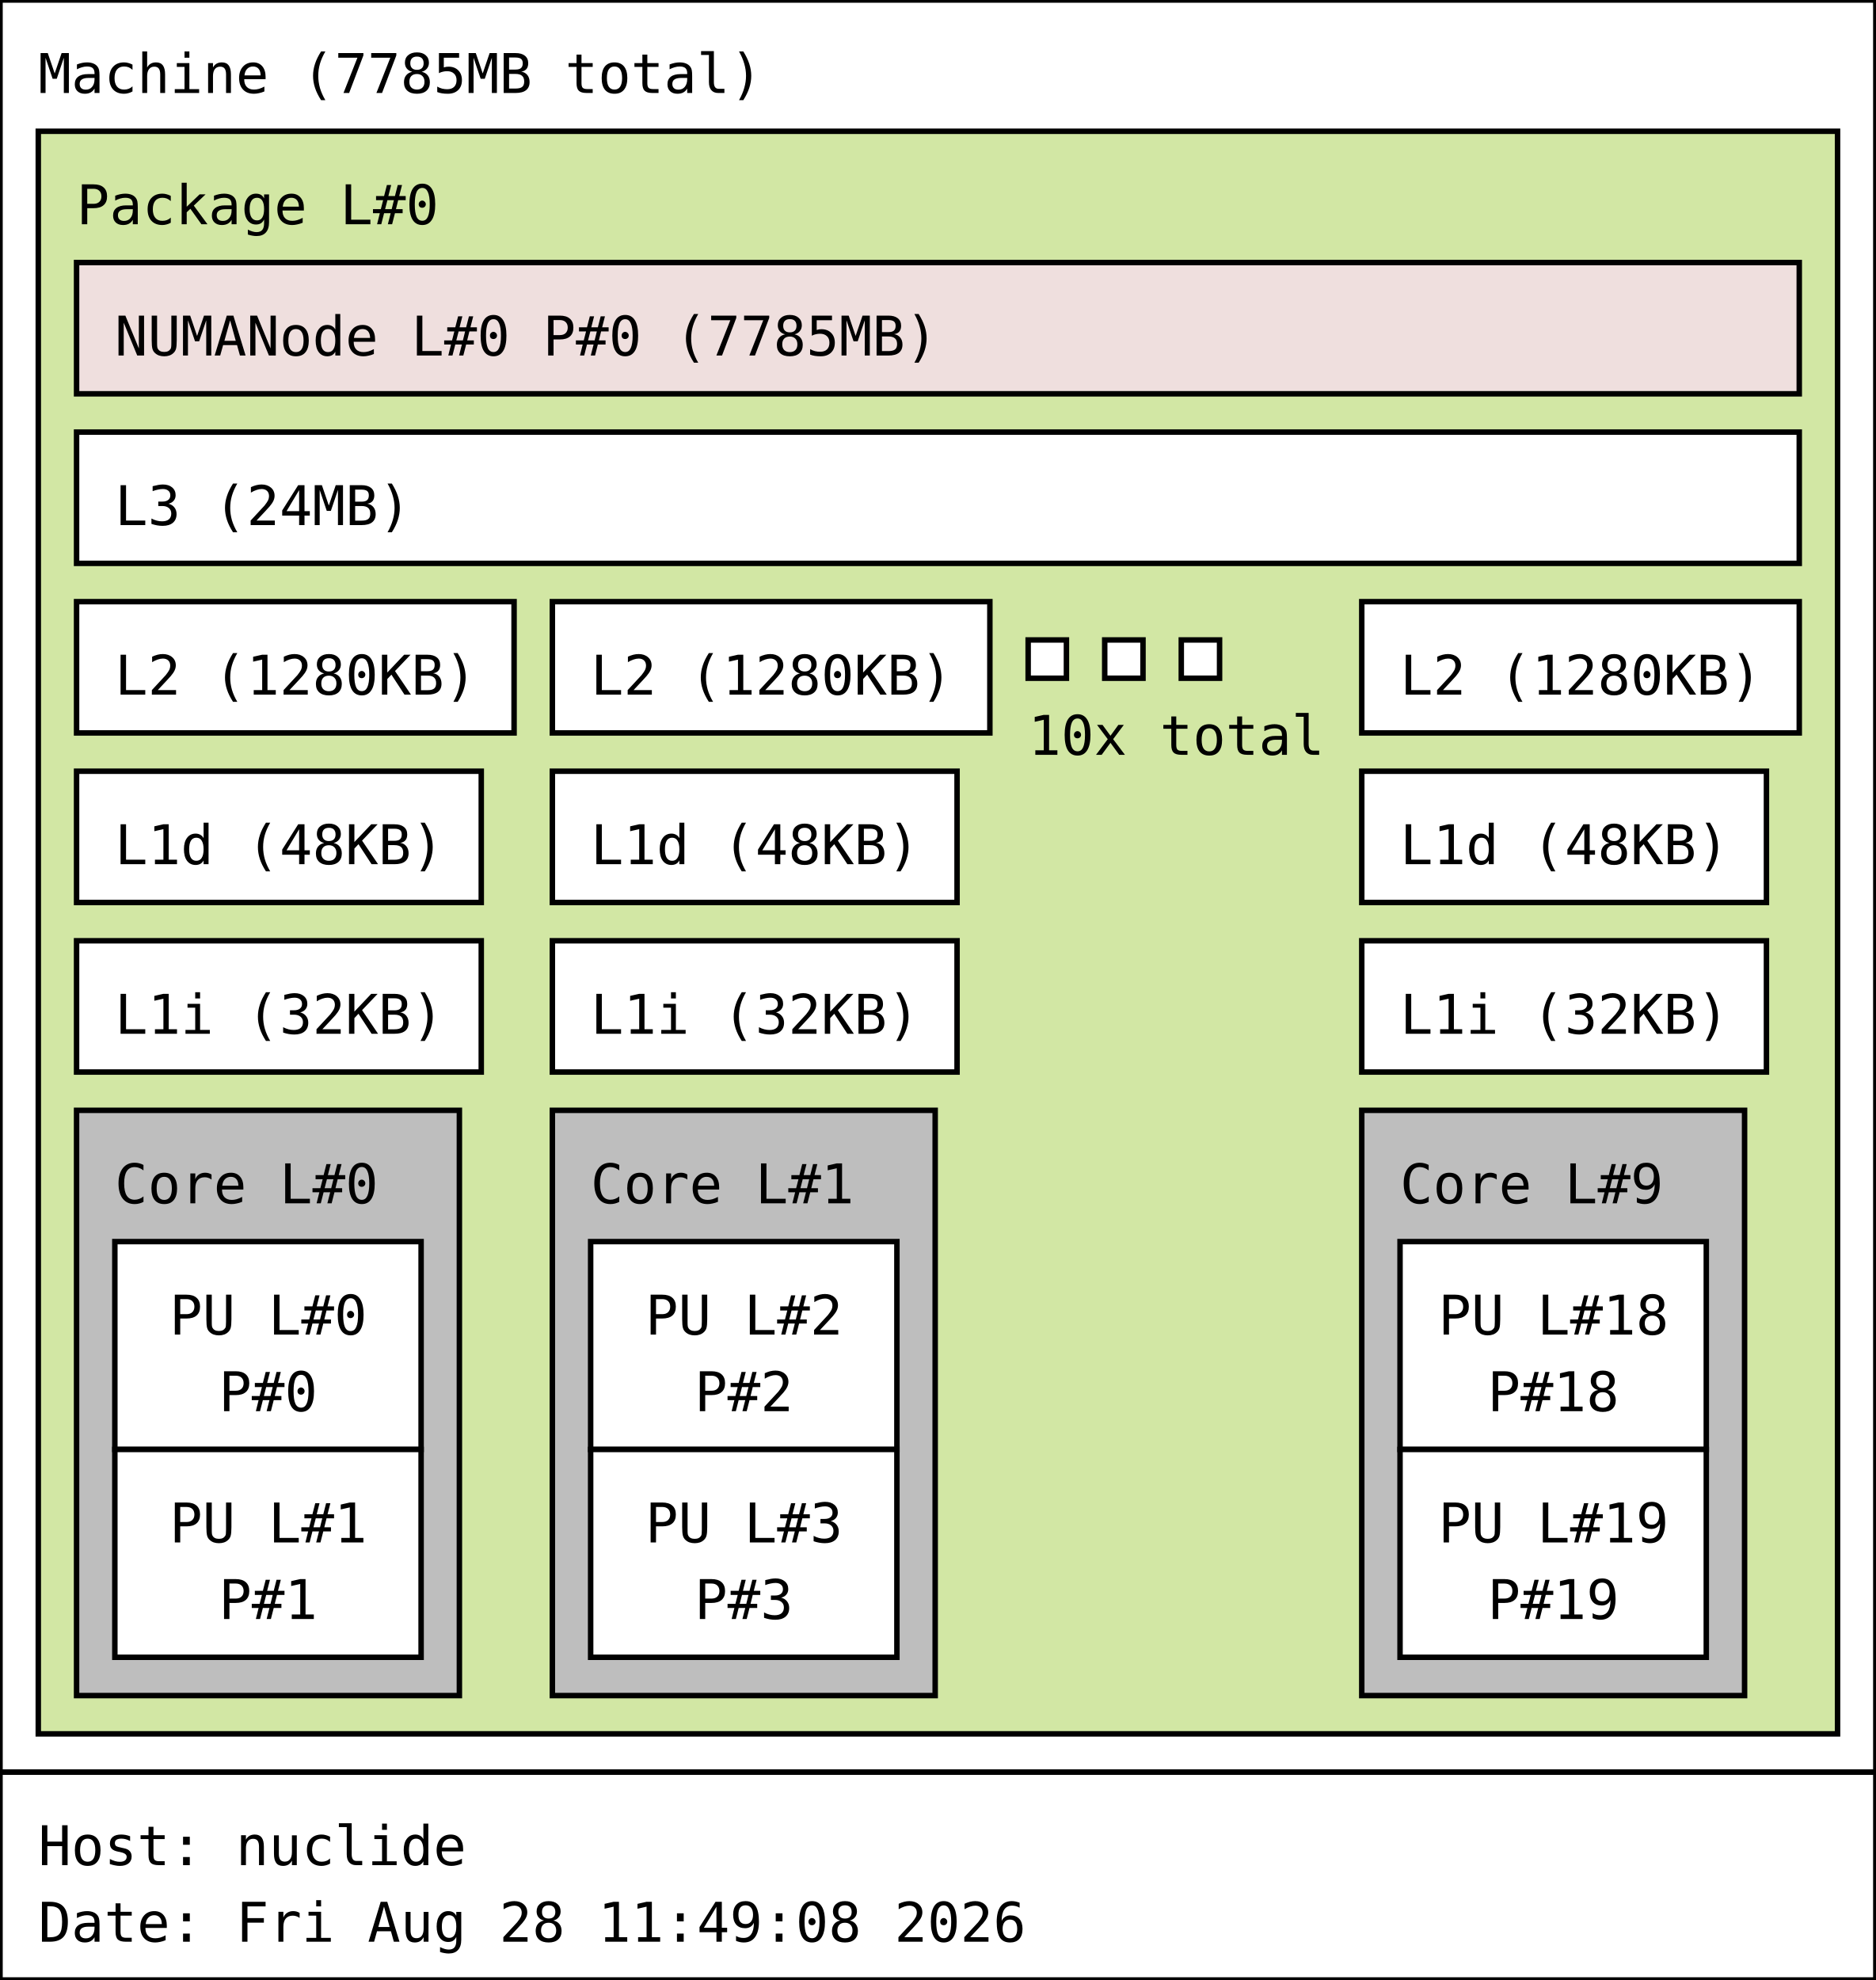
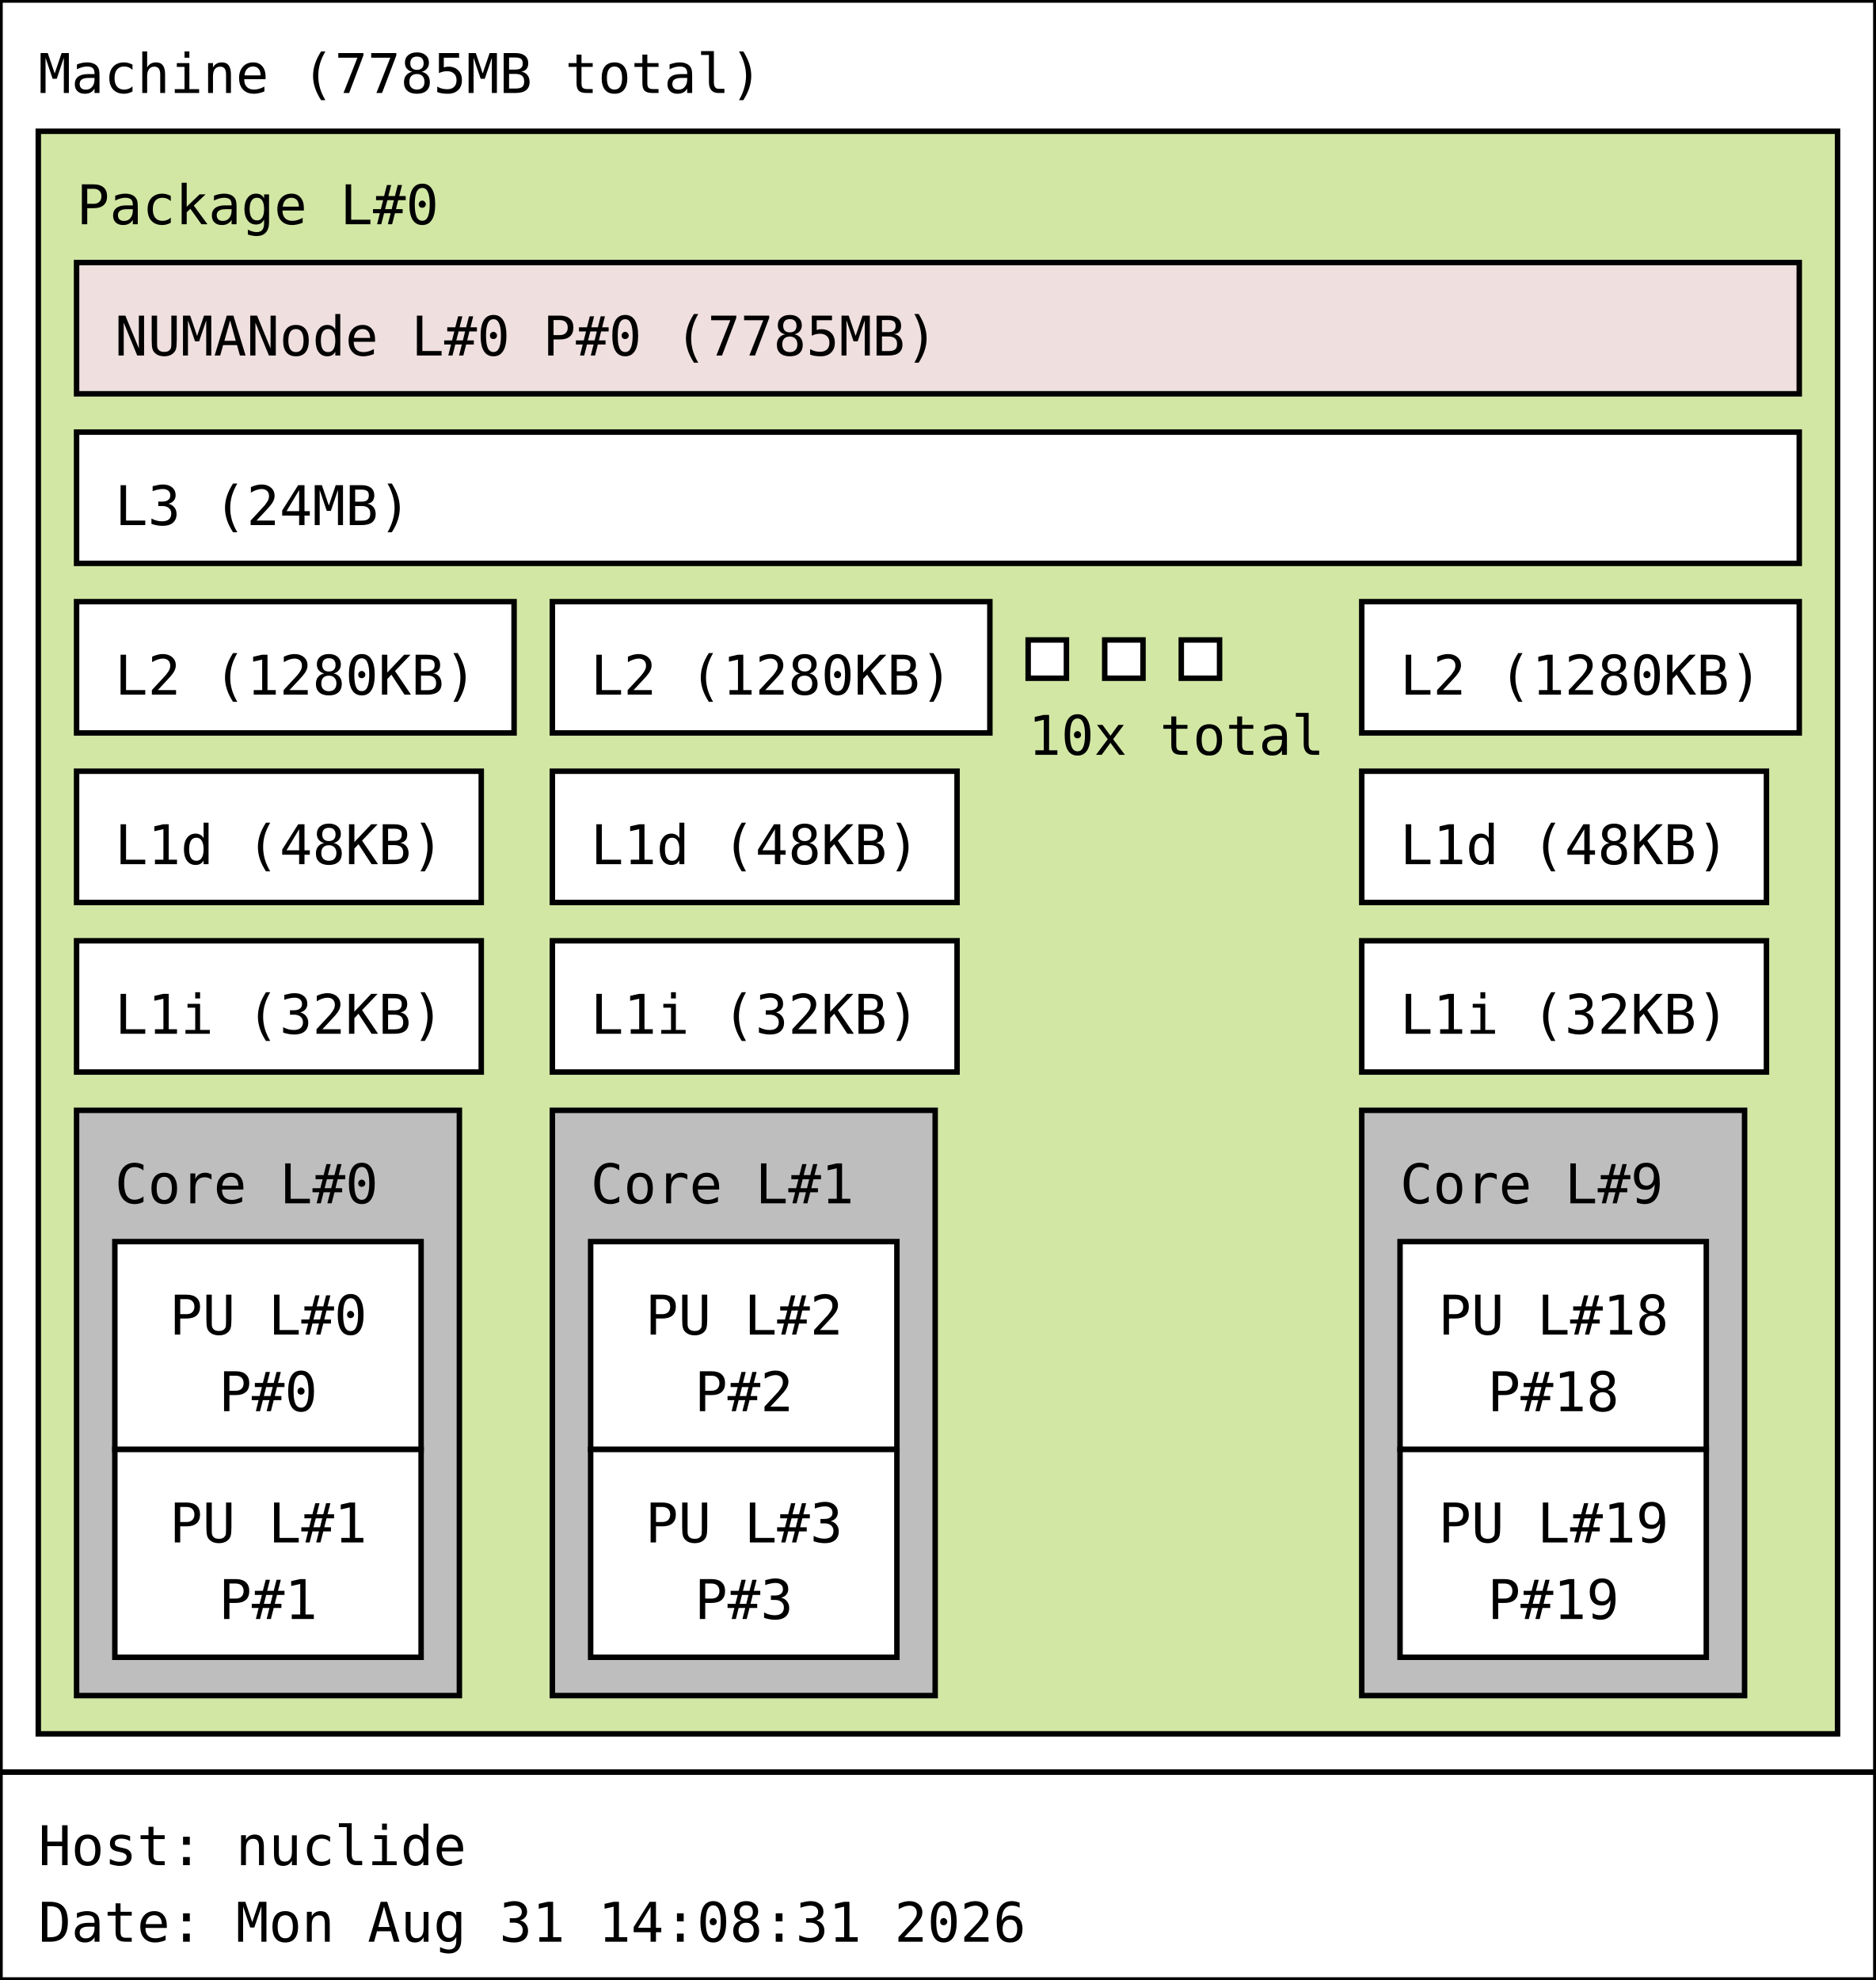
<svg xmlns="http://www.w3.org/2000/svg" width="343px" height="362px" viewBox="0 0 343px 362px" version="1.1">
  <rect id="Machine_0_rect" class="Machine" x="0" y="0" width="343" height="324" fill="rgb(255,255,255)" stroke="rgb(0,0,0)" stroke-width="1" />
  <text id="Machine_0_text" class="Machine" font-family="Monospace" x="7" y="17" fill="rgb(0,0,0)" font-size="10px">Machine (7785MB total)</text>
  <rect id="Package_0_rect" class="Package" x="7" y="24" width="329" height="293" fill="rgb(210,231,164)" stroke="rgb(0,0,0)" stroke-width="1" />
  <text id="Package_0_text" class="Package" font-family="Monospace" x="14" y="41" fill="rgb(0,0,0)" font-size="10px">Package L#0</text>
  <rect id="L3_0_rect" class="L3" x="14" y="79" width="315" height="24" fill="rgb(255,255,255)" stroke="rgb(0,0,0)" stroke-width="1" />
  <text id="L3_0_text" class="L3" font-family="Monospace" x="21" y="96" fill="rgb(0,0,0)" font-size="10px">L3 (24MB)</text>
  <rect id="L2_0_rect" class="L2" x="14" y="110" width="80" height="24" fill="rgb(255,255,255)" stroke="rgb(0,0,0)" stroke-width="1" />
  <text id="L2_0_text" class="L2" font-family="Monospace" x="21" y="127" fill="rgb(0,0,0)" font-size="10px">L2 (1280KB)</text>
  <rect id="L1d_0_rect" class="L1d" x="14" y="141" width="74" height="24" fill="rgb(255,255,255)" stroke="rgb(0,0,0)" stroke-width="1" />
  <text id="L1d_0_text" class="L1d" font-family="Monospace" x="21" y="158" fill="rgb(0,0,0)" font-size="10px">L1d (48KB)</text>
  <rect id="L1i_0_rect" class="L1i" x="14" y="172" width="74" height="24" fill="rgb(255,255,255)" stroke="rgb(0,0,0)" stroke-width="1" />
  <text id="L1i_0_text" class="L1i" font-family="Monospace" x="21" y="189" fill="rgb(0,0,0)" font-size="10px">L1i (32KB)</text>
  <rect id="Core_0_rect" class="Core" x="14" y="203" width="70" height="107" fill="rgb(190,190,190)" stroke="rgb(0,0,0)" stroke-width="1" />
  <text id="Core_0_text" class="Core" font-family="Monospace" x="21" y="220" fill="rgb(0,0,0)" font-size="10px">Core L#0</text>
  <rect id="PU_0_rect" class="PU" x="21" y="227" width="56" height="38" fill="rgb(255,255,255)" stroke="rgb(0,0,0)" stroke-width="1" />
  <text id="PU_0_text" class="PU" font-family="Monospace" x="31" y="244" fill="rgb(0,0,0)" font-size="10px">PU L#0</text>
  <text id="PU_0_text_1" class="PU" font-family="Monospace" x="40" y="258" fill="rgb(0,0,0)" font-size="10px">P#0</text>
  <rect id="PU_1_rect" class="PU" x="21" y="265" width="56" height="38" fill="rgb(255,255,255)" stroke="rgb(0,0,0)" stroke-width="1" />
  <text id="PU_1_text" class="PU" font-family="Monospace" x="31" y="282" fill="rgb(0,0,0)" font-size="10px">PU L#1</text>
  <text id="PU_1_text_1" class="PU" font-family="Monospace" x="40" y="296" fill="rgb(0,0,0)" font-size="10px">P#1</text>
  <rect id="L2_1_rect" class="L2" x="101" y="110" width="80" height="24" fill="rgb(255,255,255)" stroke="rgb(0,0,0)" stroke-width="1" />
  <text id="L2_1_text" class="L2" font-family="Monospace" x="108" y="127" fill="rgb(0,0,0)" font-size="10px">L2 (1280KB)</text>
  <rect id="L1d_1_rect" class="L1d" x="101" y="141" width="74" height="24" fill="rgb(255,255,255)" stroke="rgb(0,0,0)" stroke-width="1" />
  <text id="L1d_1_text" class="L1d" font-family="Monospace" x="108" y="158" fill="rgb(0,0,0)" font-size="10px">L1d (48KB)</text>
  <rect id="L1i_1_rect" class="L1i" x="101" y="172" width="74" height="24" fill="rgb(255,255,255)" stroke="rgb(0,0,0)" stroke-width="1" />
  <text id="L1i_1_text" class="L1i" font-family="Monospace" x="108" y="189" fill="rgb(0,0,0)" font-size="10px">L1i (32KB)</text>
  <rect id="Core_1_rect" class="Core" x="101" y="203" width="70" height="107" fill="rgb(190,190,190)" stroke="rgb(0,0,0)" stroke-width="1" />
  <text id="Core_1_text" class="Core" font-family="Monospace" x="108" y="220" fill="rgb(0,0,0)" font-size="10px">Core L#1</text>
  <rect id="PU_2_rect" class="PU" x="108" y="227" width="56" height="38" fill="rgb(255,255,255)" stroke="rgb(0,0,0)" stroke-width="1" />
  <text id="PU_2_text" class="PU" font-family="Monospace" x="118" y="244" fill="rgb(0,0,0)" font-size="10px">PU L#2</text>
  <text id="PU_2_text_1" class="PU" font-family="Monospace" x="127" y="258" fill="rgb(0,0,0)" font-size="10px">P#2</text>
  <rect id="PU_3_rect" class="PU" x="108" y="265" width="56" height="38" fill="rgb(255,255,255)" stroke="rgb(0,0,0)" stroke-width="1" />
  <text id="PU_3_text" class="PU" font-family="Monospace" x="118" y="282" fill="rgb(0,0,0)" font-size="10px">PU L#3</text>
  <text id="PU_3_text_1" class="PU" font-family="Monospace" x="127" y="296" fill="rgb(0,0,0)" font-size="10px">P#3</text>
  <rect id="L2_2_rect" class="L2" x="188" y="117" width="7" height="7" fill="rgb(255,255,255)" stroke="rgb(0,0,0)" stroke-width="1" />
  <rect id="L2_2_rect" class="L2" x="202" y="117" width="7" height="7" fill="rgb(255,255,255)" stroke="rgb(0,0,0)" stroke-width="1" />
  <rect id="L2_2_rect" class="L2" x="216" y="117" width="7" height="7" fill="rgb(255,255,255)" stroke="rgb(0,0,0)" stroke-width="1" />
  <text id="L2_2_text" class="L2" font-family="Monospace" x="188" y="138" fill="rgb(0,0,0)" font-size="10px">10x total</text>
  <rect id="L2_9_rect" class="L2" x="249" y="110" width="80" height="24" fill="rgb(255,255,255)" stroke="rgb(0,0,0)" stroke-width="1" />
  <text id="L2_9_text" class="L2" font-family="Monospace" x="256" y="127" fill="rgb(0,0,0)" font-size="10px">L2 (1280KB)</text>
  <rect id="L1d_9_rect" class="L1d" x="249" y="141" width="74" height="24" fill="rgb(255,255,255)" stroke="rgb(0,0,0)" stroke-width="1" />
  <text id="L1d_9_text" class="L1d" font-family="Monospace" x="256" y="158" fill="rgb(0,0,0)" font-size="10px">L1d (48KB)</text>
  <rect id="L1i_9_rect" class="L1i" x="249" y="172" width="74" height="24" fill="rgb(255,255,255)" stroke="rgb(0,0,0)" stroke-width="1" />
  <text id="L1i_9_text" class="L1i" font-family="Monospace" x="256" y="189" fill="rgb(0,0,0)" font-size="10px">L1i (32KB)</text>
  <rect id="Core_9_rect" class="Core" x="249" y="203" width="70" height="107" fill="rgb(190,190,190)" stroke="rgb(0,0,0)" stroke-width="1" />
  <text id="Core_9_text" class="Core" font-family="Monospace" x="256" y="220" fill="rgb(0,0,0)" font-size="10px">Core L#9</text>
  <rect id="PU_18_rect" class="PU" x="256" y="227" width="56" height="38" fill="rgb(255,255,255)" stroke="rgb(0,0,0)" stroke-width="1" />
  <text id="PU_18_text" class="PU" font-family="Monospace" x="263" y="244" fill="rgb(0,0,0)" font-size="10px">PU L#18</text>
  <text id="PU_18_text_1" class="PU" font-family="Monospace" x="272" y="258" fill="rgb(0,0,0)" font-size="10px">P#18</text>
  <rect id="PU_19_rect" class="PU" x="256" y="265" width="56" height="38" fill="rgb(255,255,255)" stroke="rgb(0,0,0)" stroke-width="1" />
  <text id="PU_19_text" class="PU" font-family="Monospace" x="263" y="282" fill="rgb(0,0,0)" font-size="10px">PU L#19</text>
  <text id="PU_19_text_1" class="PU" font-family="Monospace" x="272" y="296" fill="rgb(0,0,0)" font-size="10px">P#19</text>
  <rect id="NUMANode_0_rect" class="NUMANode" x="14" y="48" width="315" height="24" fill="rgb(239,223,222)" stroke="rgb(0,0,0)" stroke-width="1" />
  <text id="NUMANode_0_text" class="NUMANode" font-family="Monospace" x="21" y="65" fill="rgb(0,0,0)" font-size="10px">NUMANode L#0 P#0 (7785MB)</text>
  <rect id="anon_rect" x="0" y="324" width="343" height="38" fill="rgb(255,255,255)" stroke="rgb(0,0,0)" stroke-width="1" />
  <text id="anon_text" font-family="Monospace" x="7" y="341" fill="rgb(0,0,0)" font-size="10px">Host: nuclide</text>
-   <text id="anon_text_1" font-family="Monospace" x="7" y="355" fill="rgb(0,0,0)" font-size="10px">Date: Fri Aug 28 11:49:08 2026</text>
+   <text id="anon_text_1" font-family="Monospace" x="7" y="355" fill="rgb(0,0,0)" font-size="10px">Date: Mon Aug 31 14:08:31 2026</text>
</svg>
